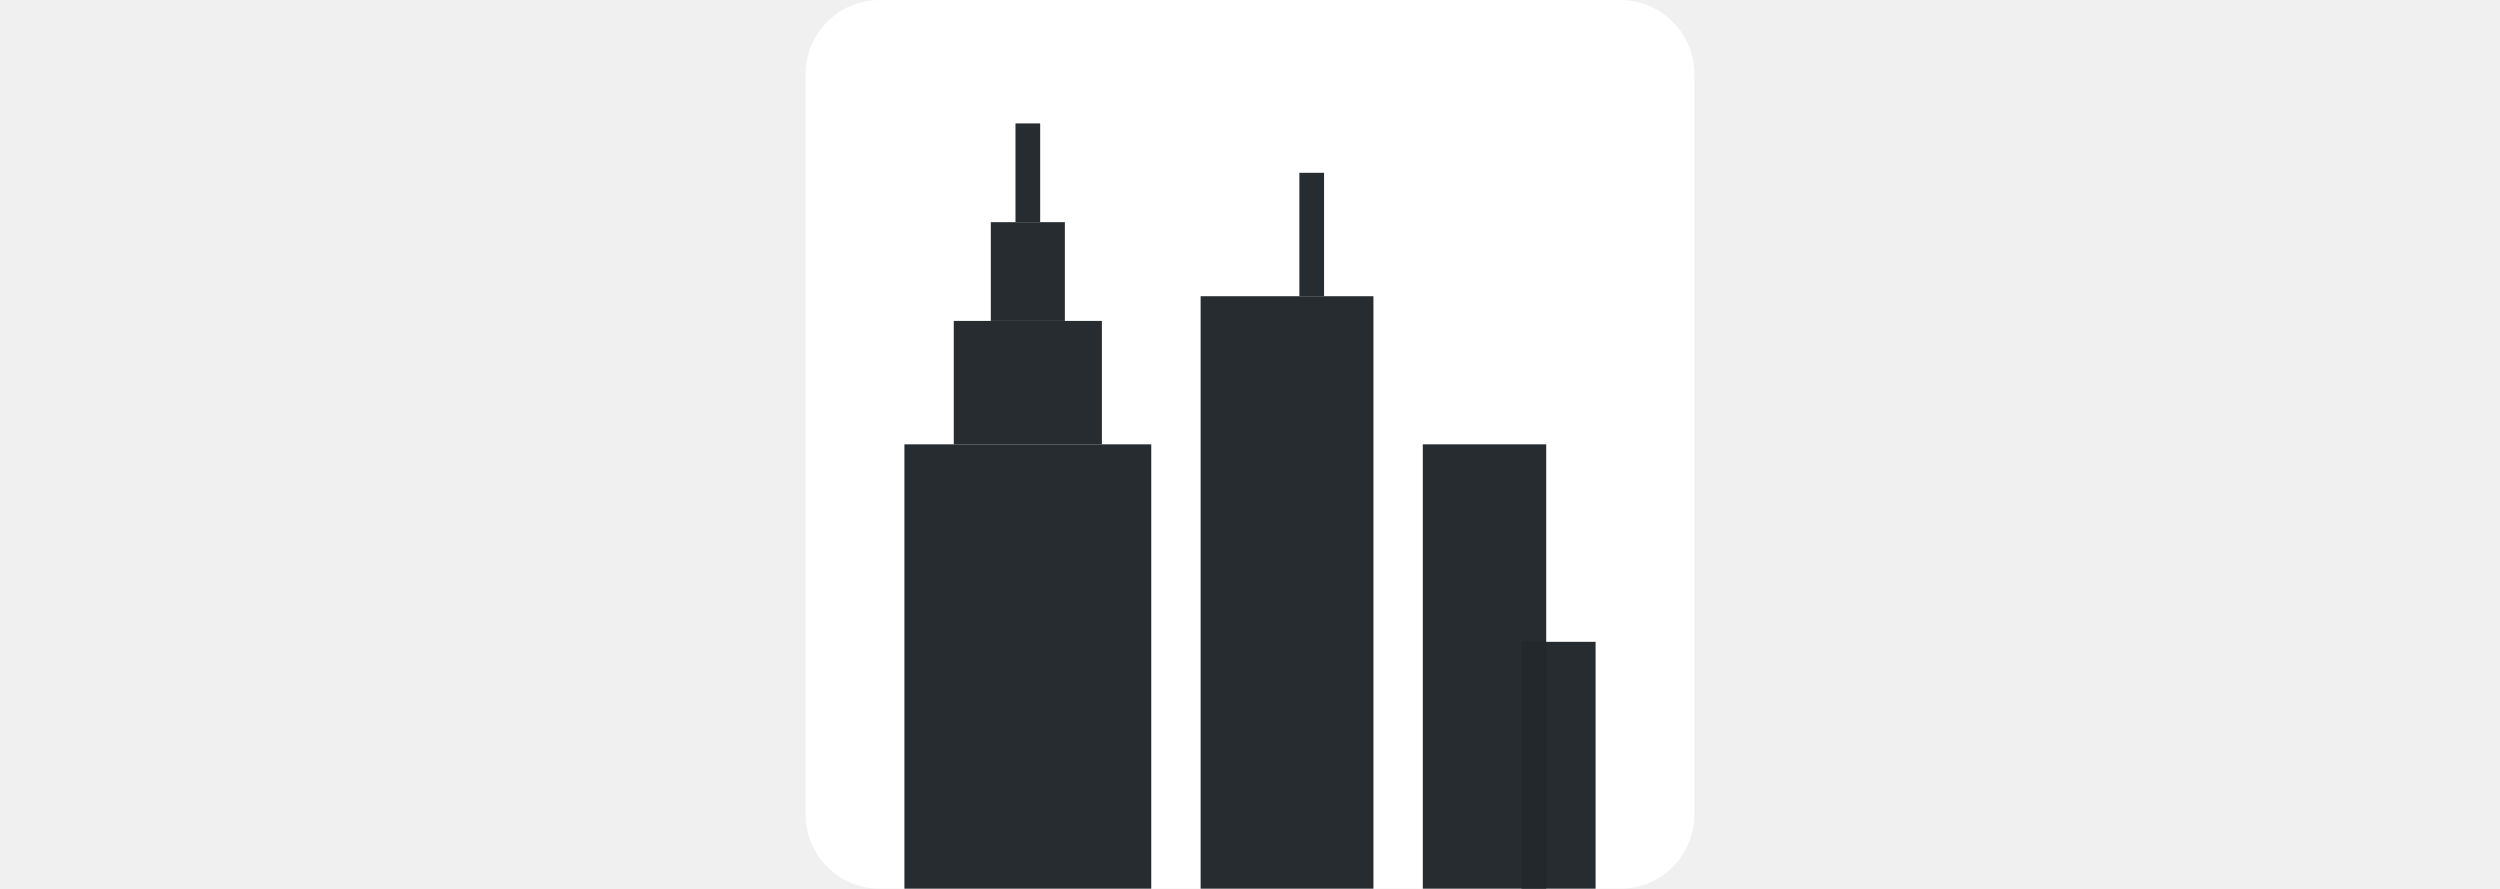
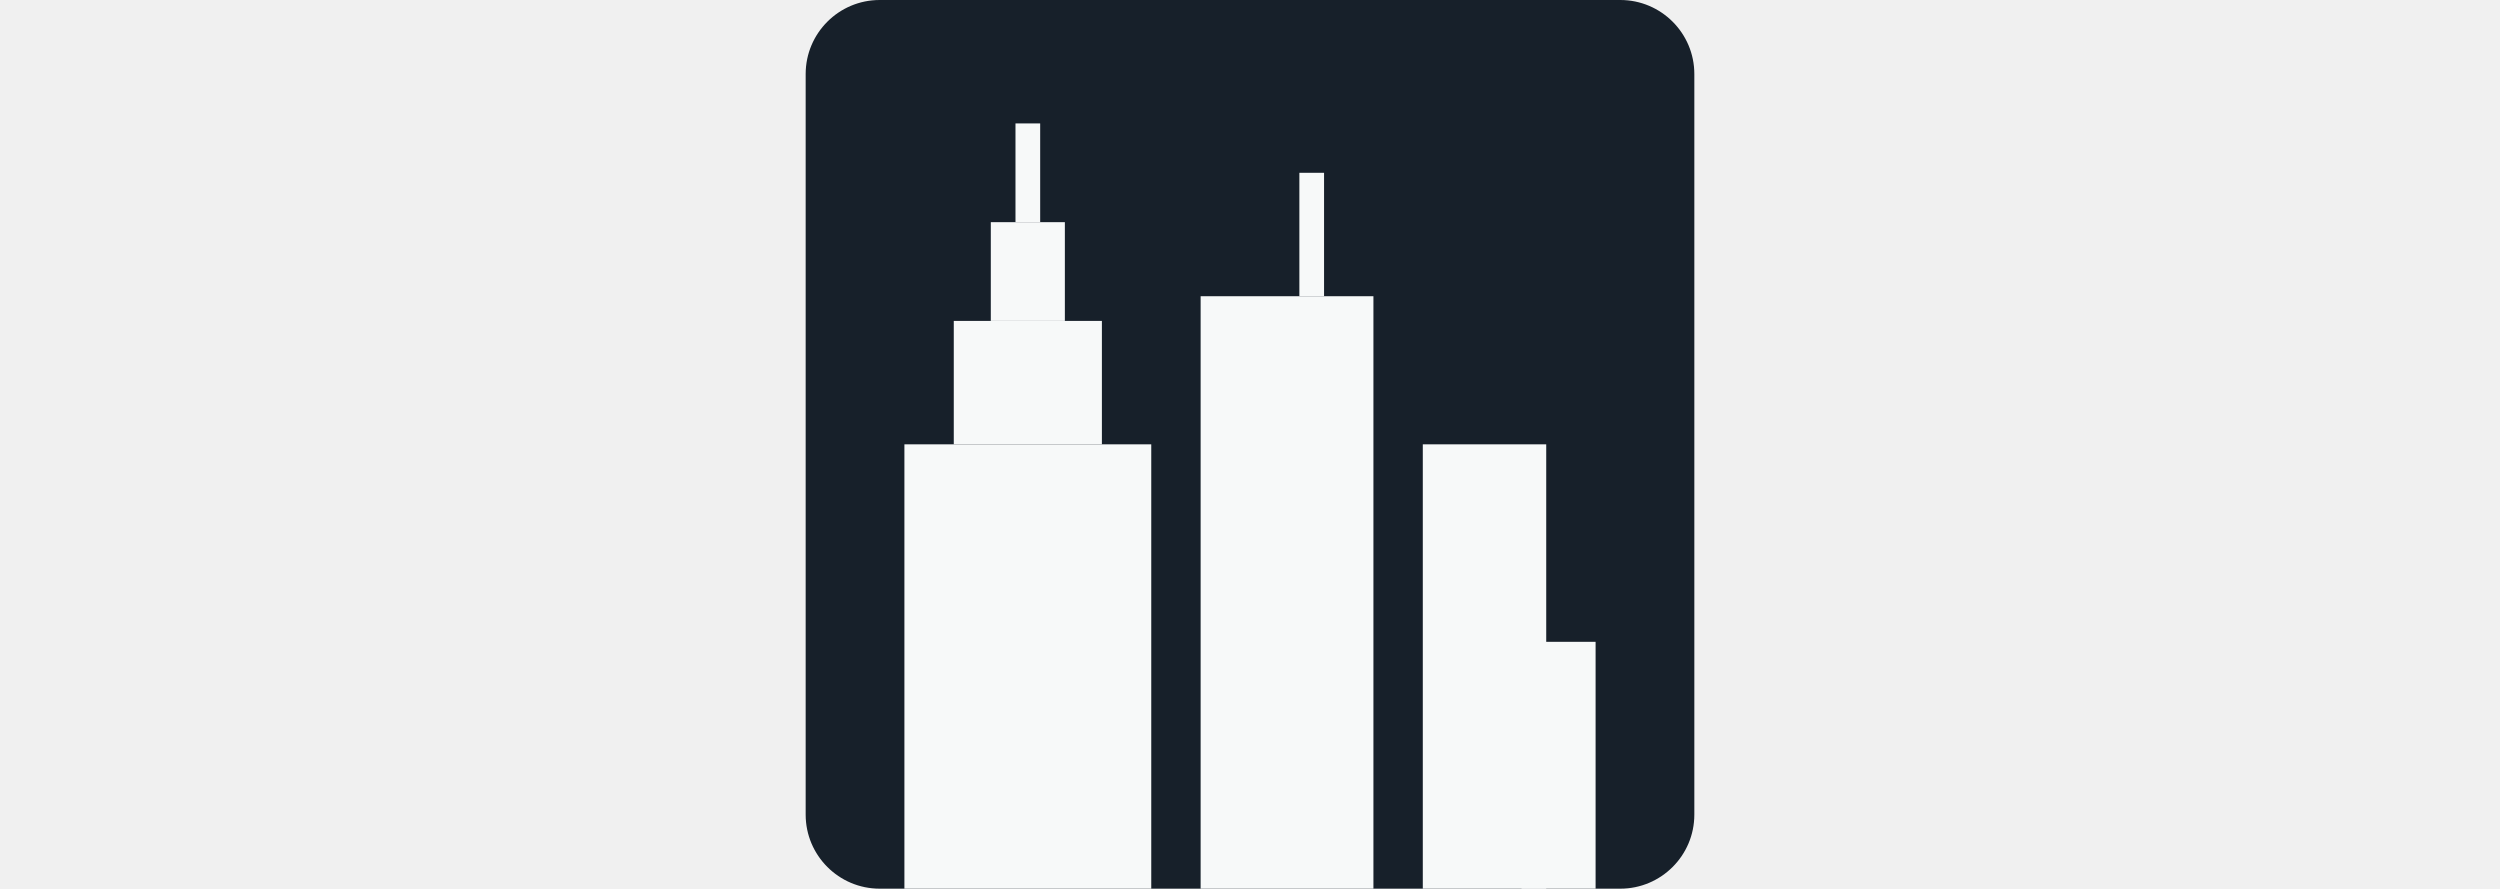
<svg xmlns="http://www.w3.org/2000/svg" width="361.244mm" height="128.411mm" viewBox="0 0 360 360" version="1.2" baseProfile="tiny">
  <defs>
</defs>
  <g fill="none" stroke="black" stroke-width="1" fill-rule="evenodd" stroke-linecap="square" stroke-linejoin="bevel">
    <g fill-opacity="1" stroke="none" transform="matrix(1,0,0,1,0,0)" font-family="Helvetica" font-size="12" font-weight="400" font-style="normal">
      <path vector-effect="non-scaling-stroke" fill-rule="evenodd" d="M0,0 L1024,0 L1024,364 L0,364 L0,0" />
      <path vector-effect="non-scaling-stroke" fill-rule="evenodd" d="M0,0 L1024,0 L1024,364 L0,364 L0,0" />
    </g>
    <g stroke="none" transform="matrix(1,0,0,1,0,0)" font-family="Helvetica" font-size="12" font-weight="400" font-style="normal">
      <path vector-effect="non-scaling-stroke" fill-rule="evenodd" d="M0,0 L1024,0 L1024,364 L0,364 L0,0" />
    </g>
-     <g fill="#ffffff" fill-opacity="1" stroke="none" transform="matrix(1,0,0,1,0,0)" font-family="Helvetica" font-size="12" font-weight="400" font-style="normal">
+     <g fill="#17202A" fill-opacity="1" stroke="none" transform="matrix(1,0,0,1,0,0)" font-family="Helvetica" font-size="12" font-weight="400" font-style="normal">
      <path vector-effect="non-scaling-stroke" fill-rule="evenodd" d="M30,0 L330,0 C346.56,0 360,13.44 360,30 L360,330 C360,346.56 346.56,360 330,360 L30,360 C13.44,360 0,346.56 0,330 L0,30 C0,13.44 13.44,0 30,0 " />
    </g>
-     <g fill="rgba(34, 40, 43, .98)" fill-opacity="1" stroke="none" transform="matrix(1,0,0,1,0,0)" font-family="Helvetica" font-size="12" font-weight="400" font-style="normal">
+     <g fill="#F7F9F9" fill-opacity="1" stroke="none" transform="matrix(1,0,0,1,0,0)" font-family="Helvetica" font-size="12" font-weight="400" font-style="normal">
      <path vector-effect="non-scaling-stroke" fill-rule="evenodd" d="M160,120 L230,120 L230,360 L160,360 L160,120" />
      <path vector-effect="non-scaling-stroke" fill-rule="evenodd" d="M200,70 L210,70 L210,120 L200,120 L200,70" />
      <path vector-effect="non-scaling-stroke" fill-rule="evenodd" d="M250,180 L300,180 L300,360 L250,360 L250,180" />
      <path vector-effect="non-scaling-stroke" fill-rule="evenodd" d="M290,260 L320,260 L320,360 L290,360 L290,260" />
      <path vector-effect="non-scaling-stroke" fill-rule="evenodd" d="M40,180 L140,180 L140,360 L40,360 L40,180" />
      <path vector-effect="non-scaling-stroke" fill-rule="evenodd" d="M60,130 L120,130 L120,180 L60,180 L60,130" />
      <path vector-effect="non-scaling-stroke" fill-rule="evenodd" d="M75,90 L105,90 L105,130 L75,130 L75,90" />
      <path vector-effect="non-scaling-stroke" fill-rule="evenodd" d="M85,50 L95,50 L95,90 L85,90 L85,50" />
    </g>
  </g>
</svg>
